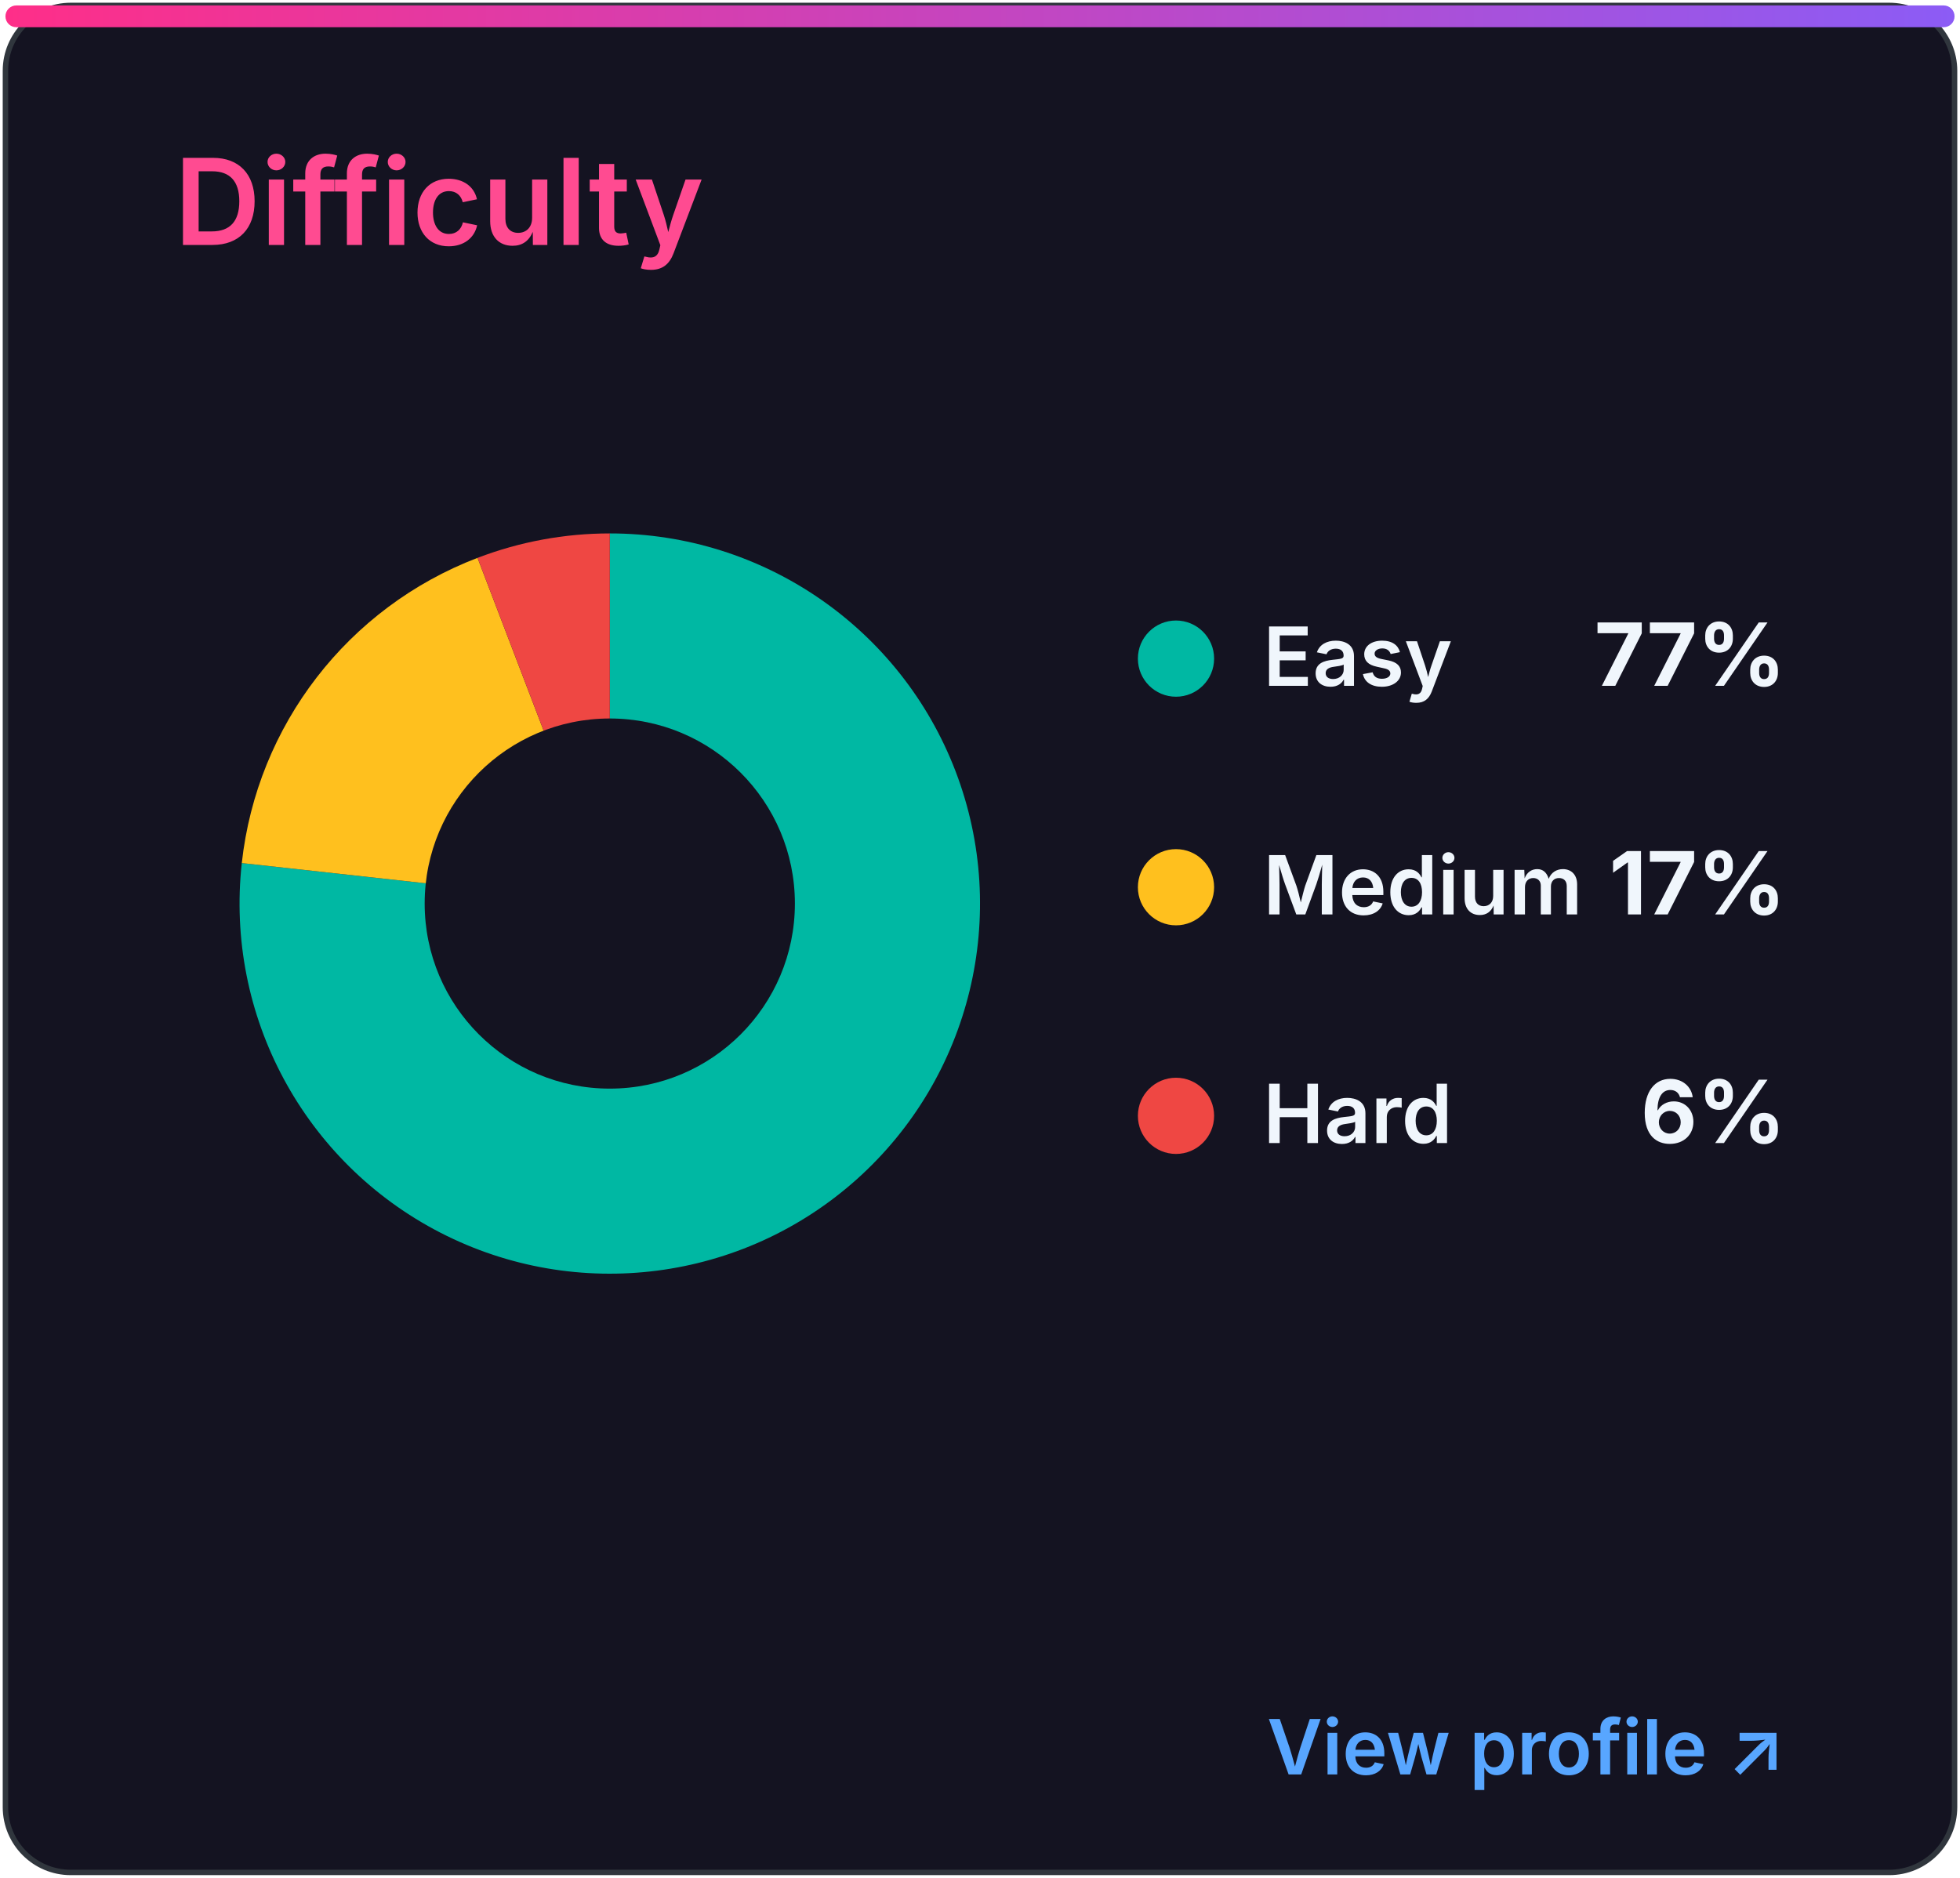
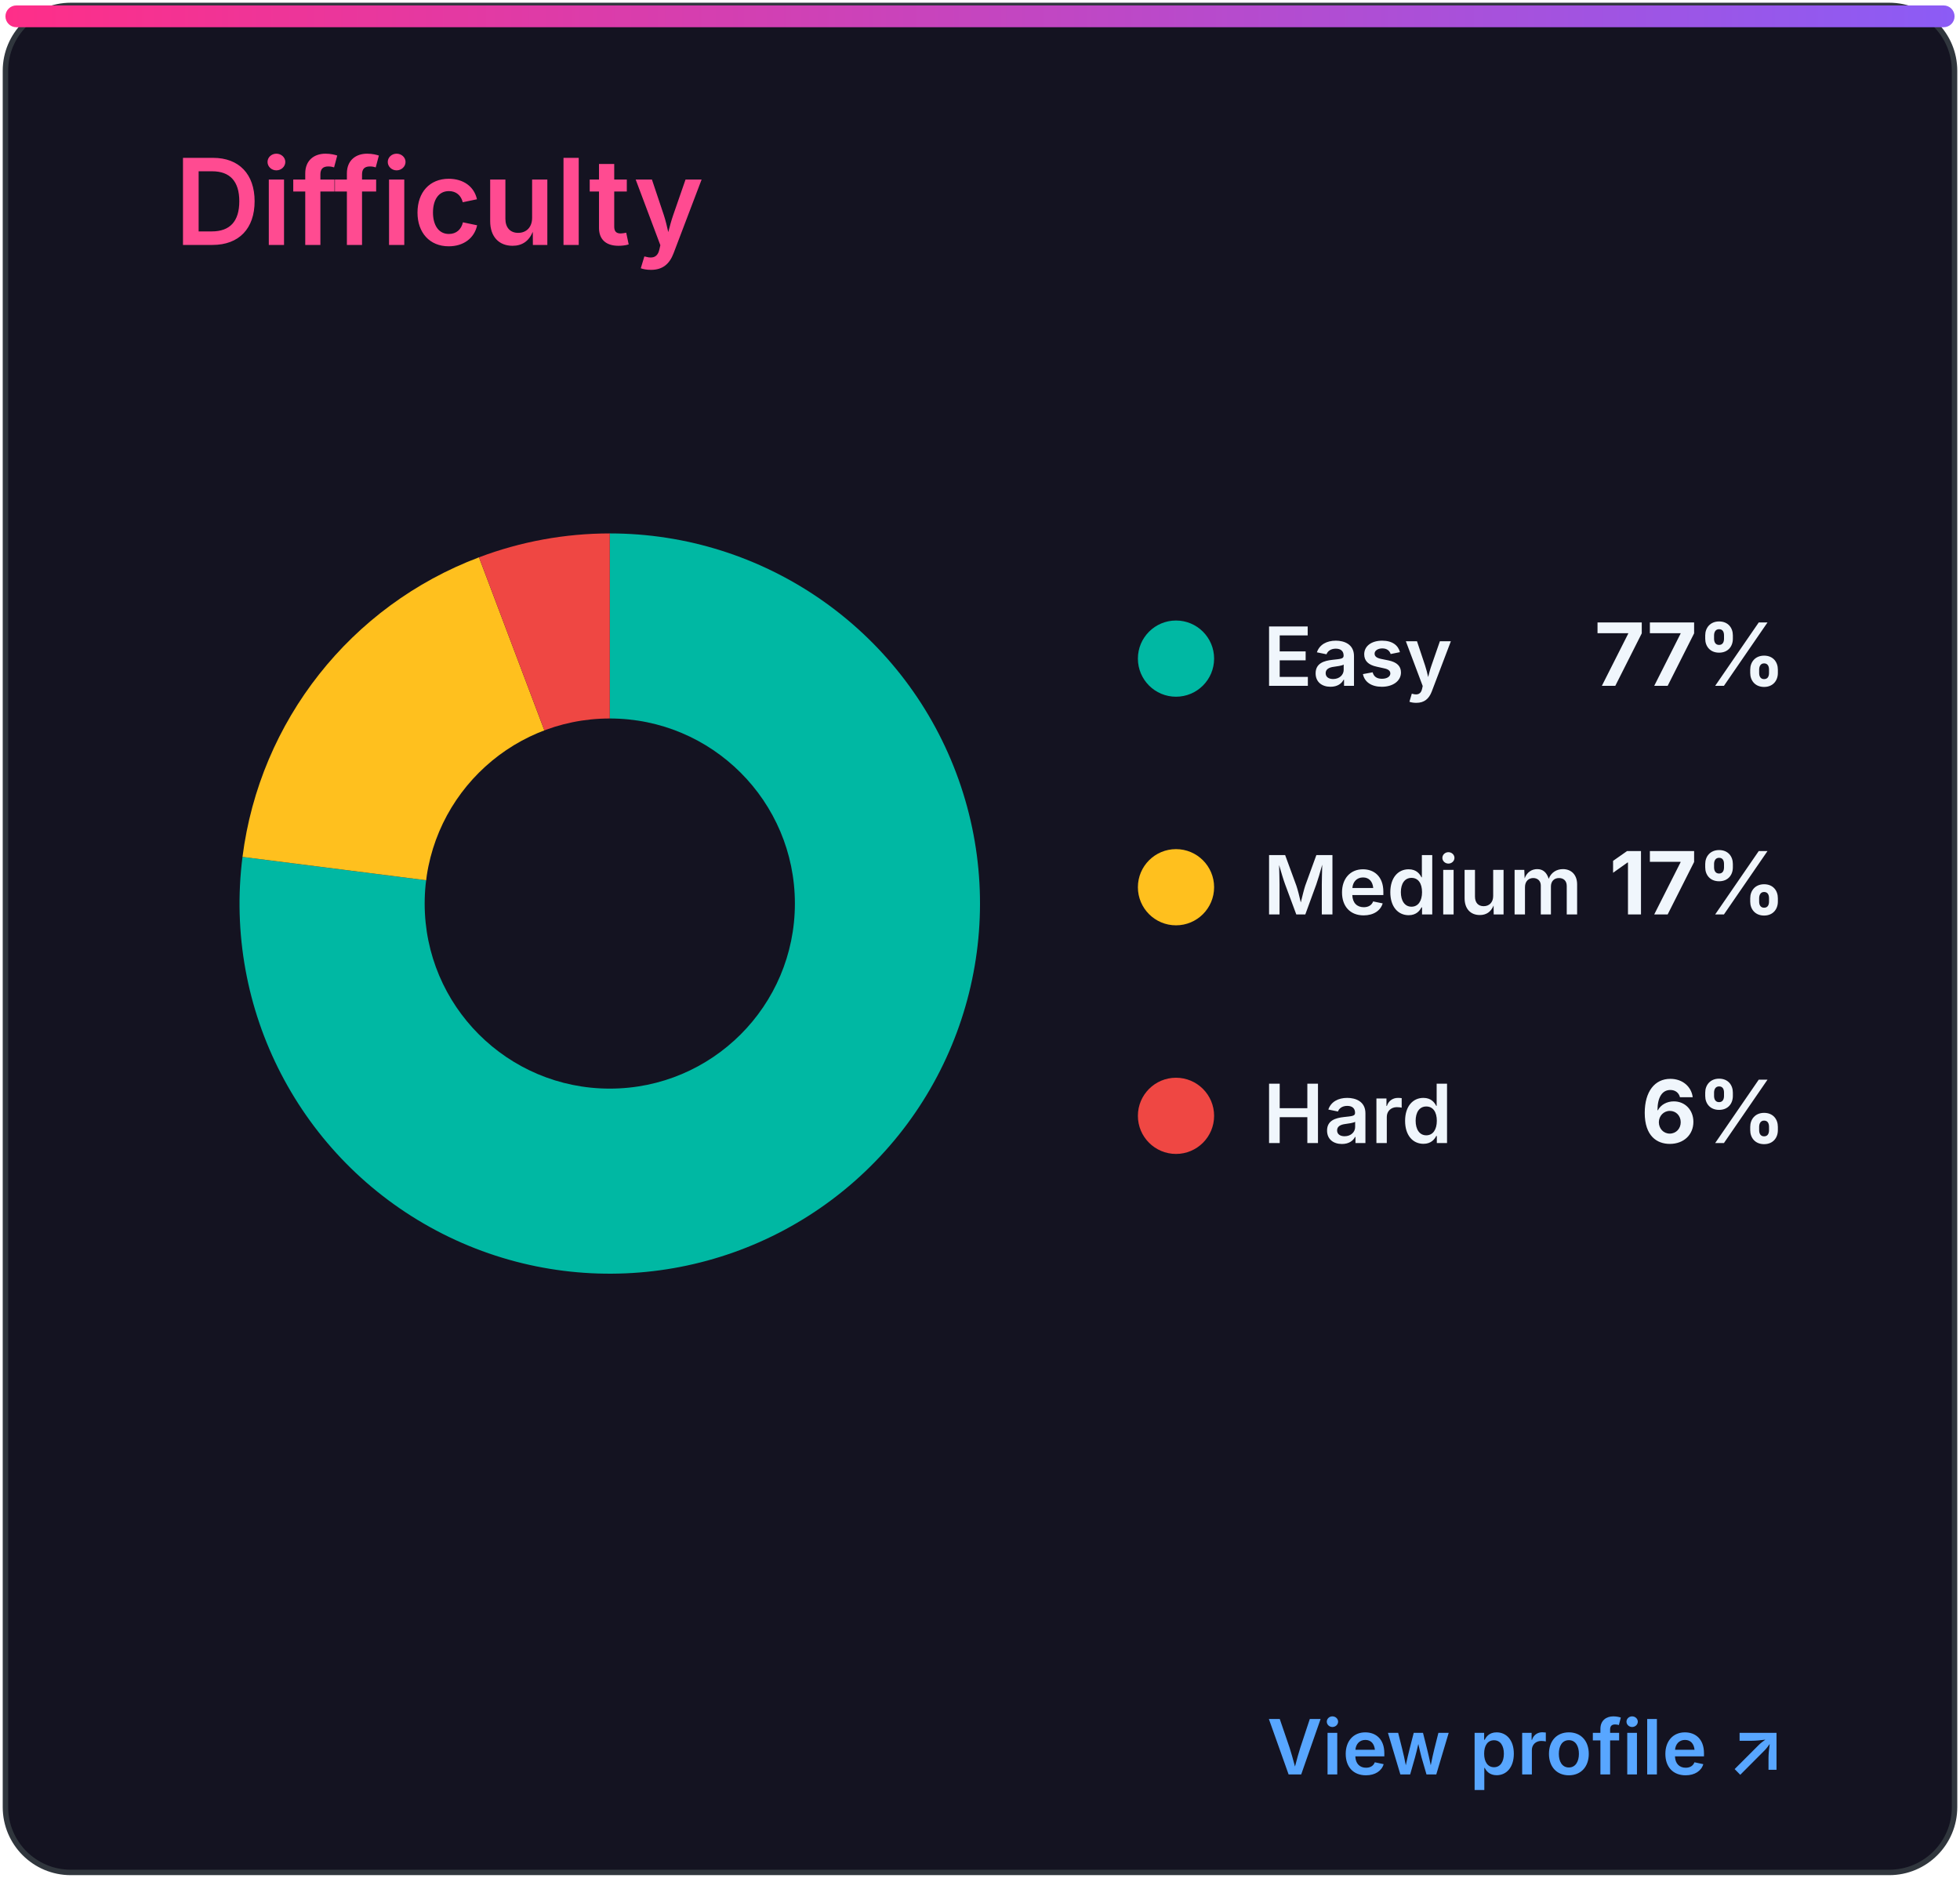
<svg xmlns="http://www.w3.org/2000/svg" width="360" height="345" viewBox="0 0 360 345" role="img" aria-labelledby="title desc">
  <defs>
    <linearGradient id="accent" x1="0" x2="1">
      <stop stop-color="#ff2e88" />
      <stop offset="1" stop-color="#8b5cf6" />
    </linearGradient>
    <clipPath id="bar">
      <rect x="32" y="82" width="296" height="8" rx="4" />
    </clipPath>
    <style>
.heading{font:600 22px -apple-system,BlinkMacSystemFont,'Segoe UI',sans-serif;fill:#ff4b91}
.eyebrow{font:600 10px -apple-system,BlinkMacSystemFont,'Segoe UI',sans-serif;letter-spacing:1.2px;fill:#8b949e}
.total{font:700 52px -apple-system,BlinkMacSystemFont,'Segoe UI',sans-serif;fill:#f0f6fc}
.metric{font:600 15px -apple-system,BlinkMacSystemFont,'Segoe UI',sans-serif;fill:#f0f6fc}
.count{font:700 16px -apple-system,BlinkMacSystemFont,'Segoe UI',sans-serif;fill:#f0f6fc}
.muted{font:500 13px -apple-system,BlinkMacSystemFont,'Segoe UI',sans-serif;fill:#8b949e}
.language{font:700 31px -apple-system,BlinkMacSystemFont,'Segoe UI',sans-serif;fill:#f0f6fc}
.link{font:600 14px -apple-system,BlinkMacSystemFont,'Segoe UI',sans-serif;fill:#58a6ff}
</style>
  </defs>
  <rect x="1" y="1" width="358" height="343" rx="12" fill="#141321" stroke="#30363d" />
  <rect x="1" y="1" width="358" height="4" rx="2" fill="url(#accent)" />
  <text x="32" y="45" class="heading">Difficulty</text>
-   <path d="M 112 166 L 112.00 98.00 A 68 68 0 1 1 44.41 158.56 Z" fill="#00b8a3" />
-   <path d="M 112 166 L 44.41 158.56 A 68 68 0 0 1 87.71 102.49 Z" fill="#ffc01e" />
-   <path d="M 112 166 L 87.71 102.49 A 68 68 0 0 1 112.00 98.00 Z" fill="#ef4743" />
+   <path d="M 112 166 L 112.00 98.00 A 68 68 0 1 1 44.54 157.43 Z" fill="#00b8a3" />
+   <path d="M 112 166 L 44.54 157.43 A 68 68 0 0 1 87.98 102.39 Z" fill="#ffc01e" />
+   <path d="M 112 166 L 87.98 102.39 A 68 68 0 0 1 112.00 98.00 Z" fill="#ef4743" />
  <circle cx="112" cy="166" r="34" fill="#141321" />
  <circle cx="216" cy="121" r="7" fill="#00b8a3" />
  <text x="232" y="126" class="metric">Easy</text>
  <text x="328" y="126" class="count" text-anchor="end">77%</text>
  <circle cx="216" cy="163" r="7" fill="#ffc01e" />
  <text x="232" y="168" class="metric">Medium</text>
  <text x="328" y="168" class="count" text-anchor="end">17%</text>
  <circle cx="216" cy="205" r="7" fill="#ef4743" />
  <text x="232" y="210" class="metric">Hard</text>
  <text x="328" y="210" class="count" text-anchor="end">6%</text>
  <text x="328" y="326" class="link" text-anchor="end">View profile ↗</text>
</svg>
